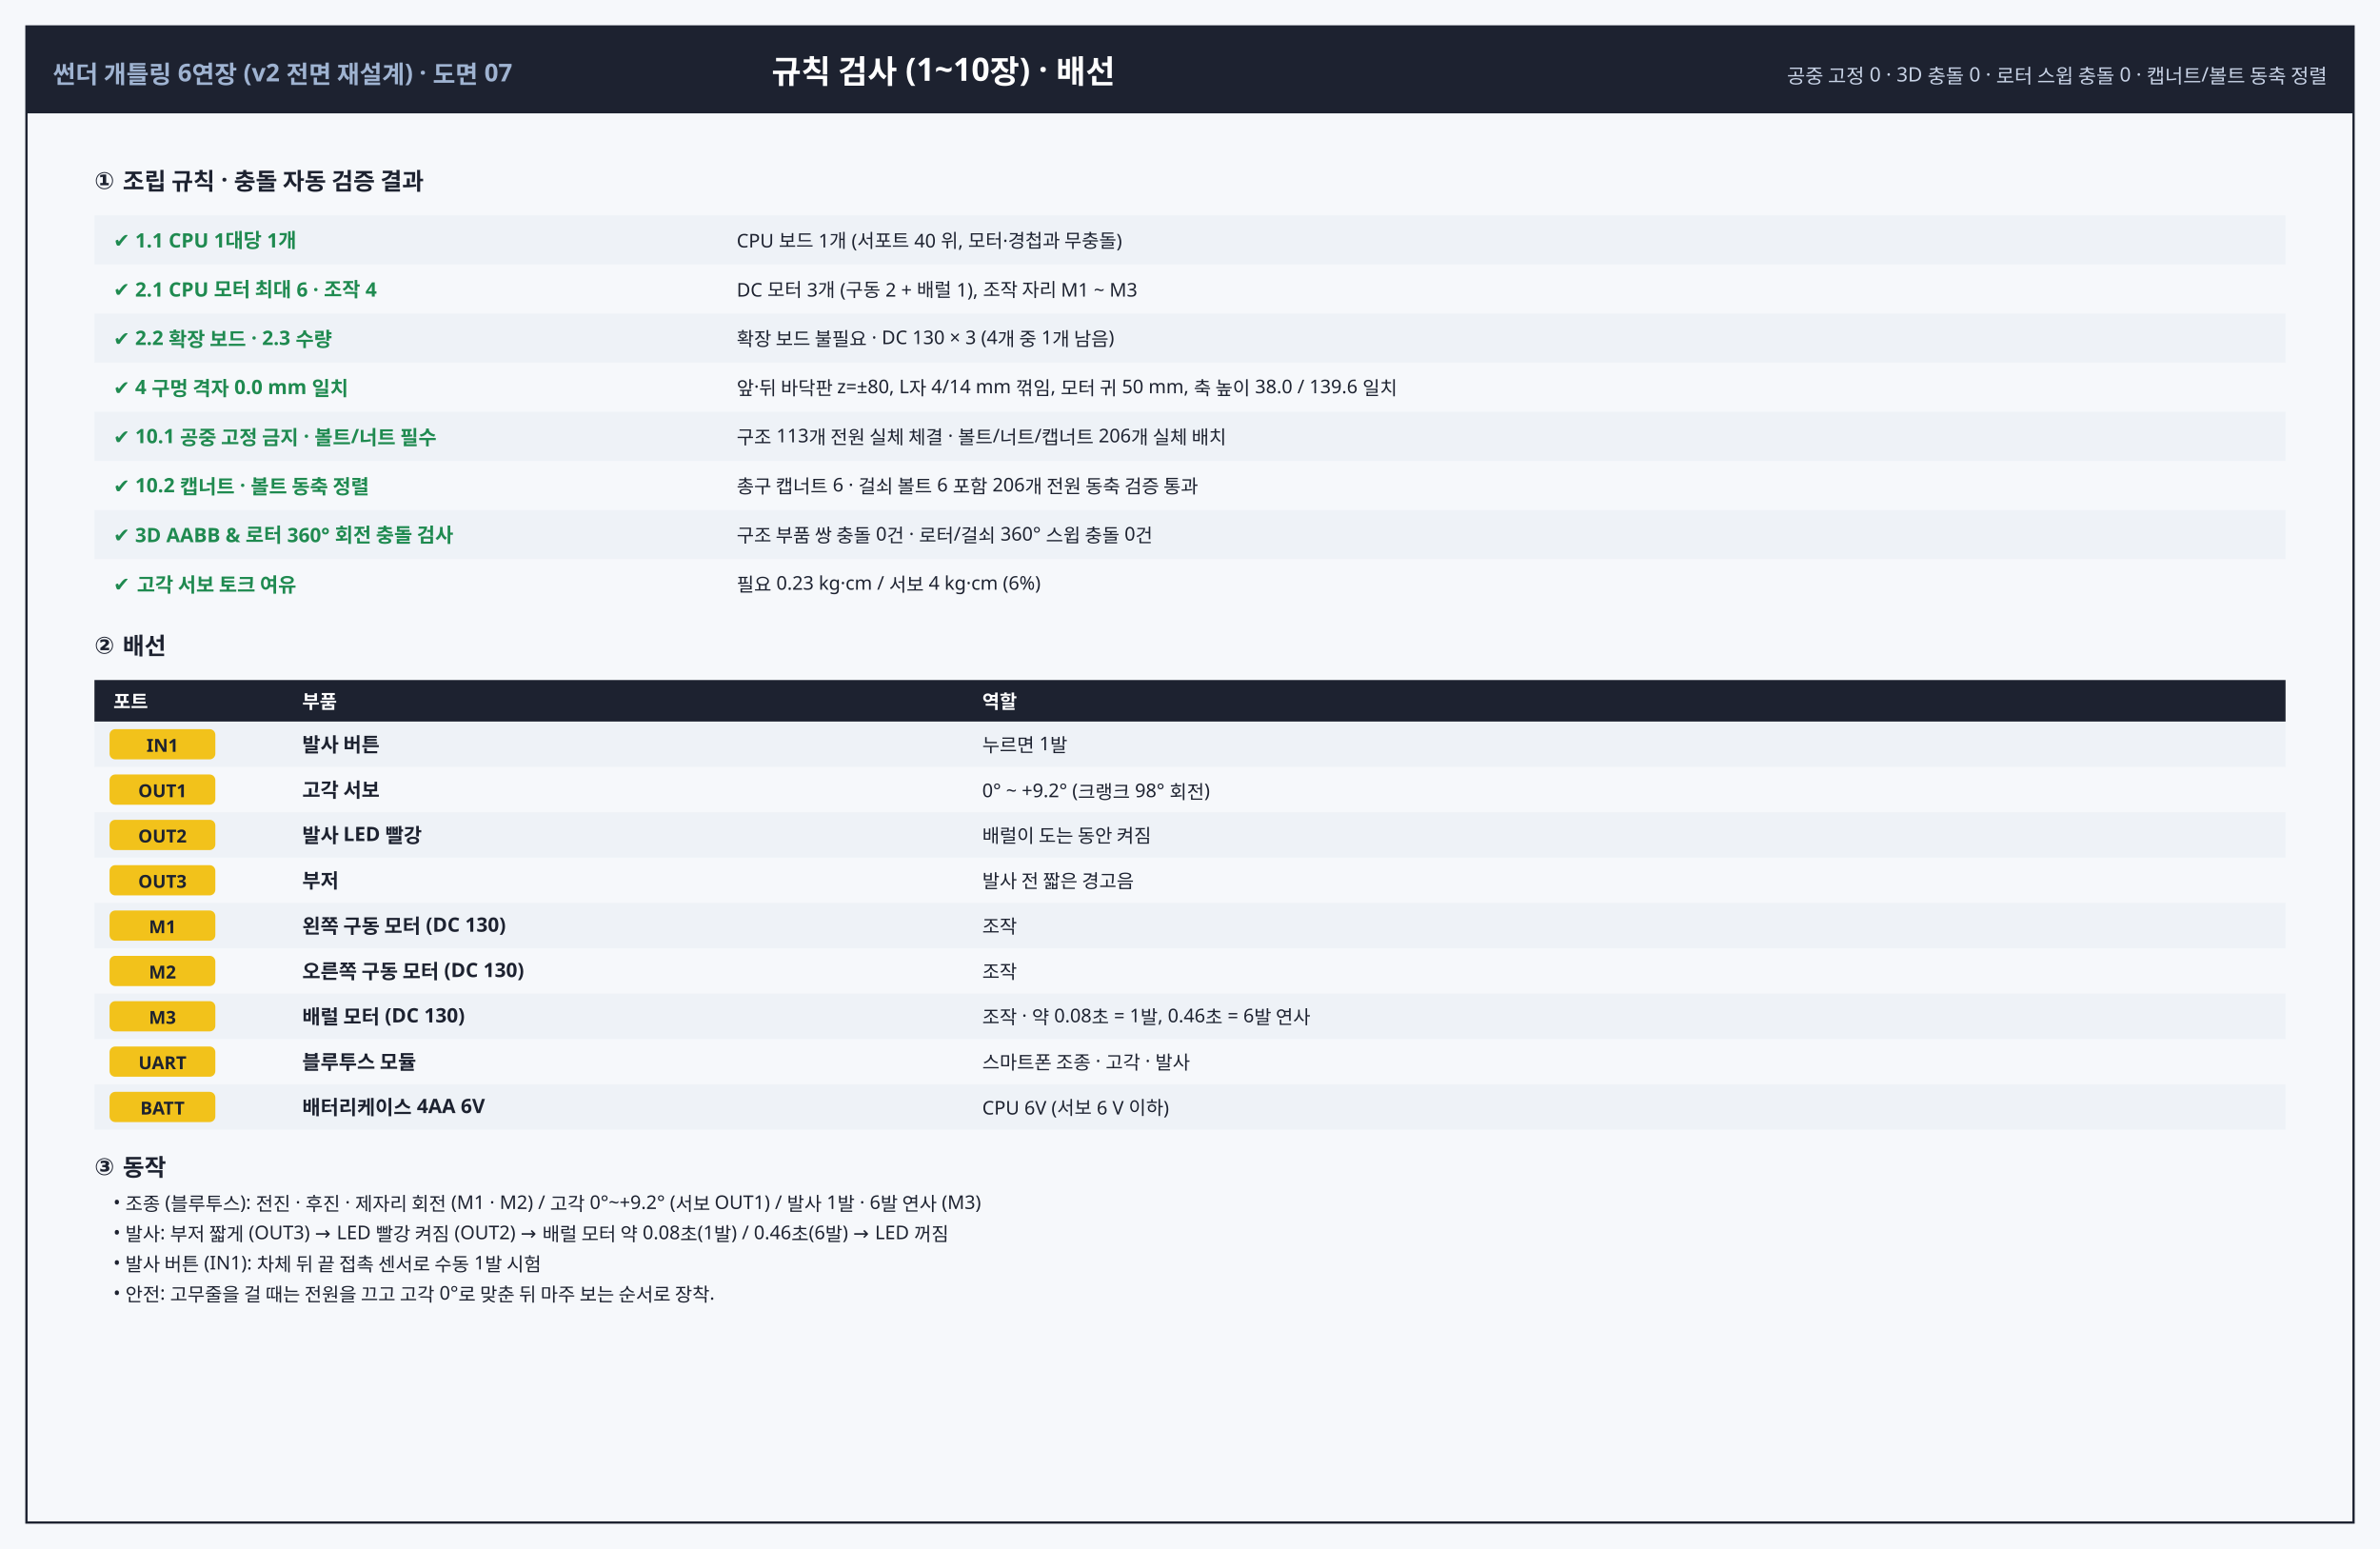
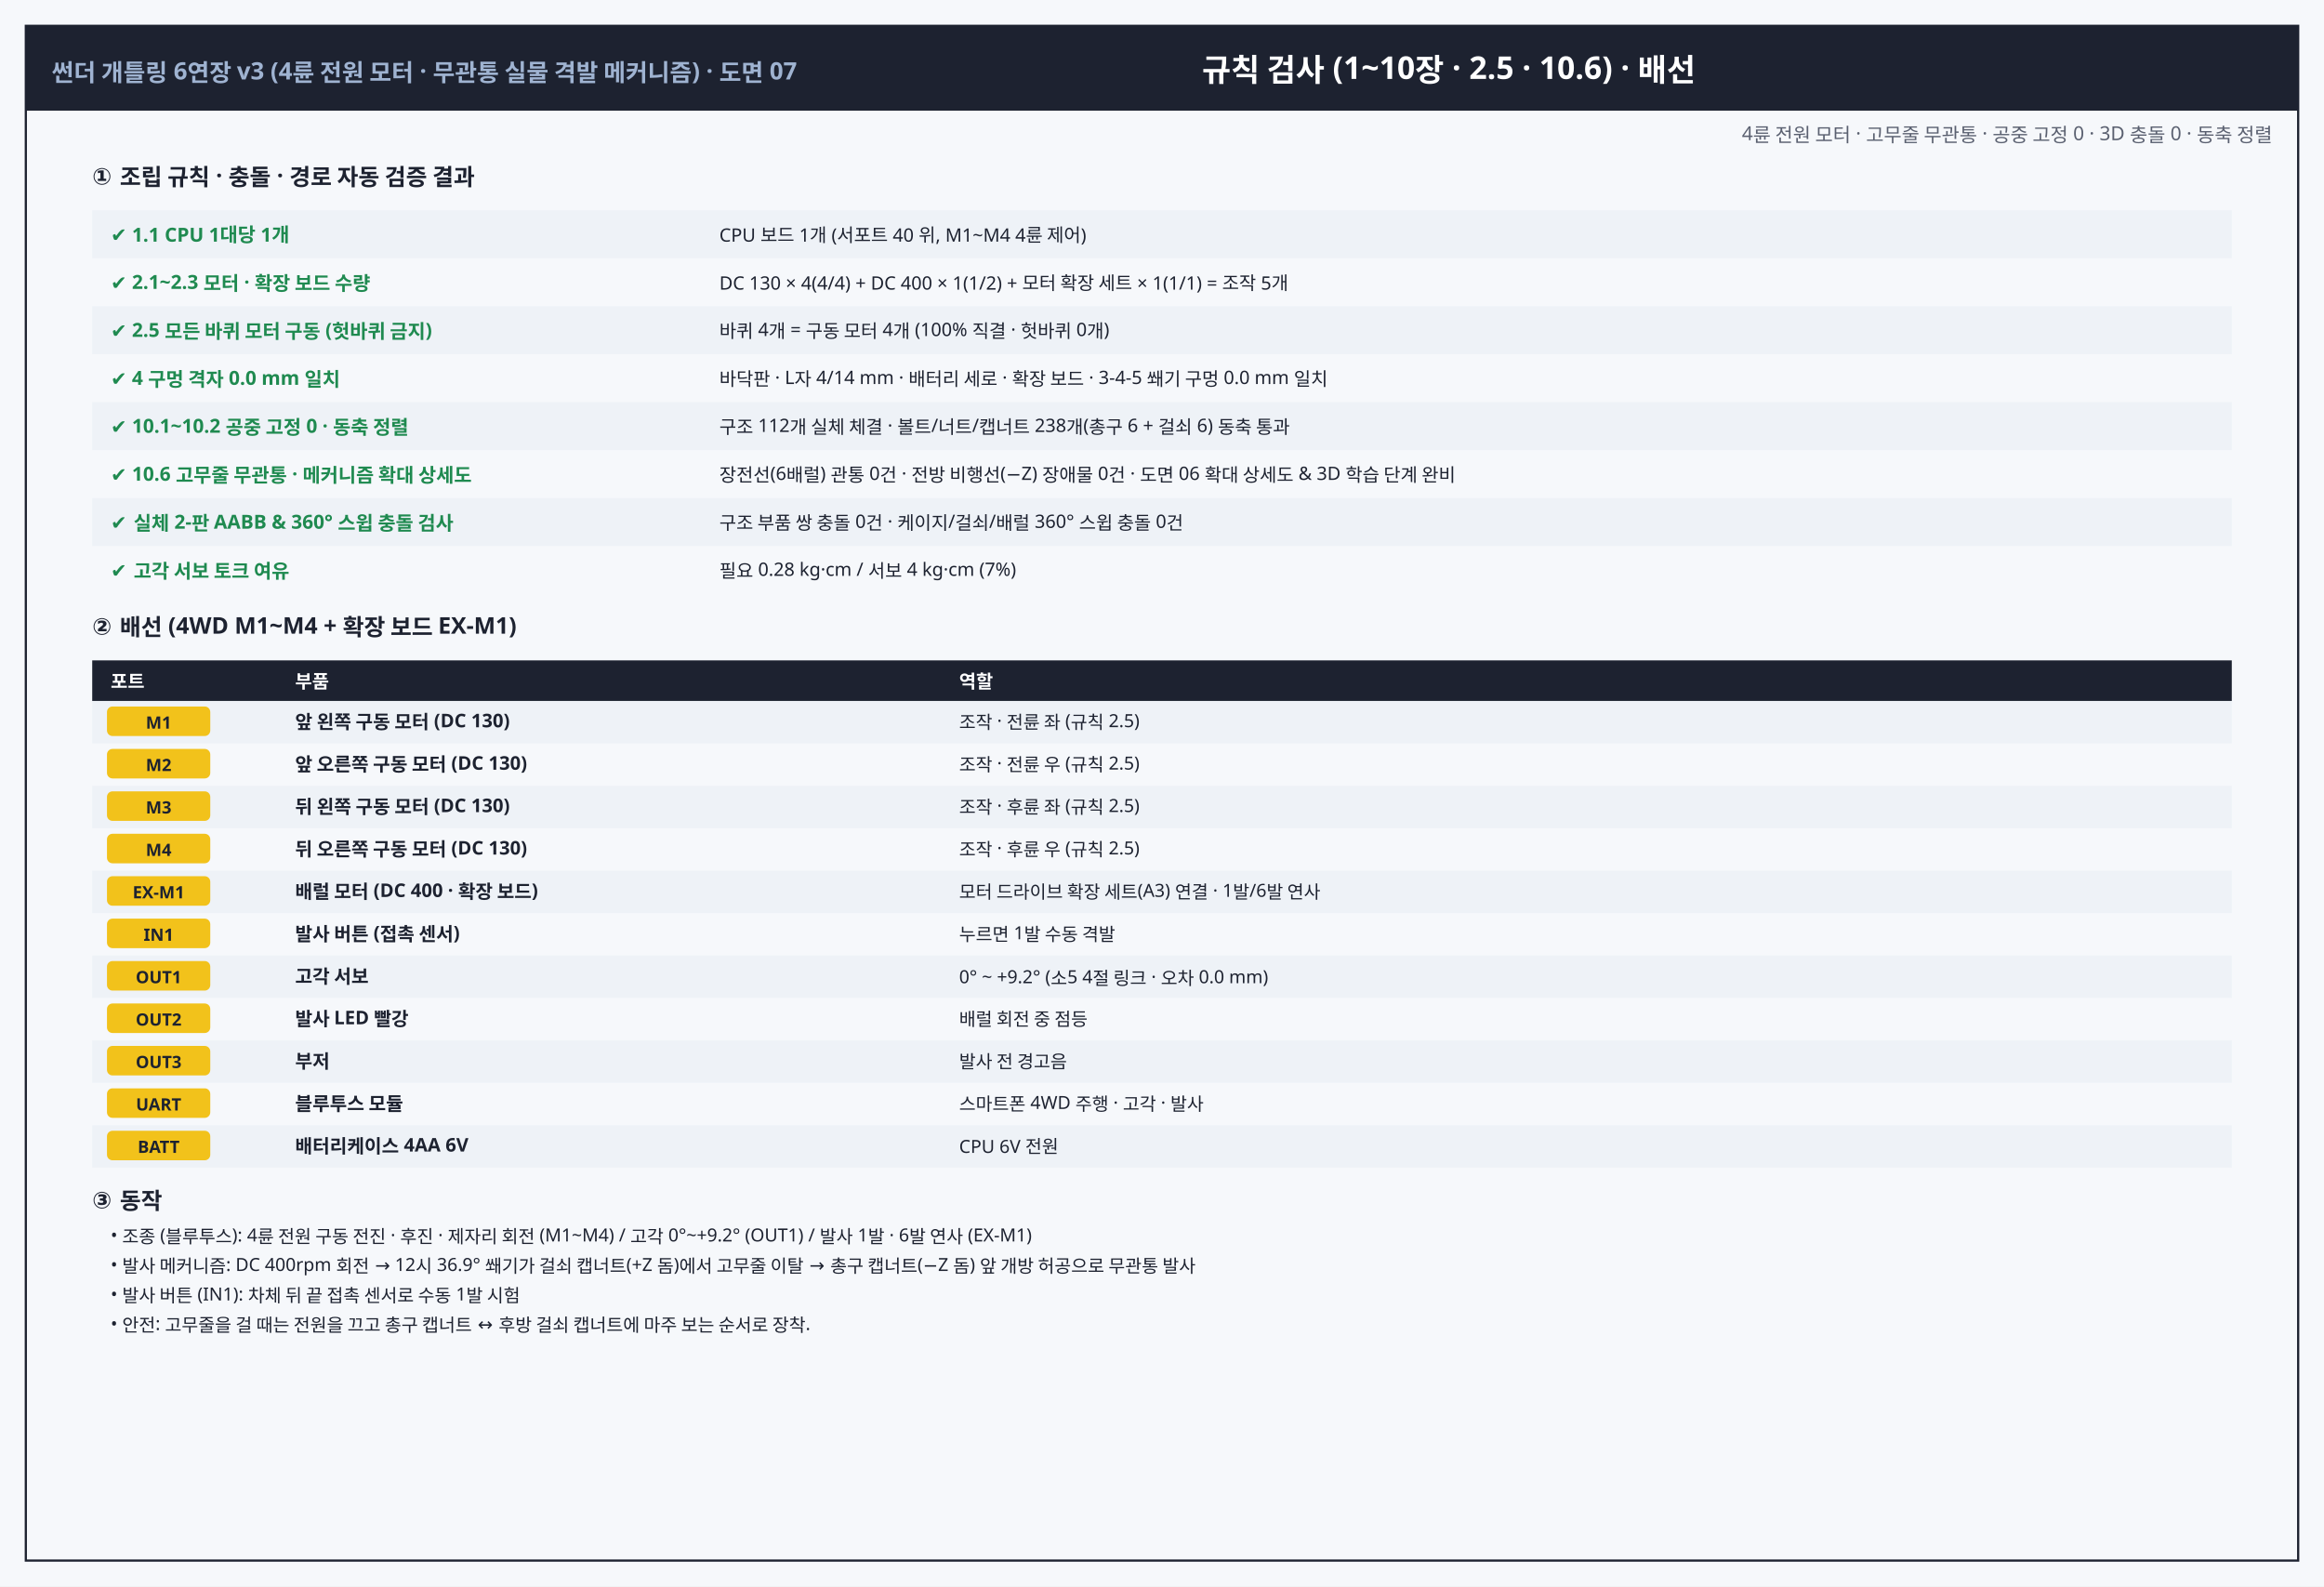
- <svg xmlns="http://www.w3.org/2000/svg" viewBox="0 0 1260 820" width="1260" height="820" font-family="JetBrains Mono, 'Noto Sans KR', sans-serif">
+ <svg xmlns="http://www.w3.org/2000/svg" viewBox="0 0 1260 860" width="1260" height="860" font-family="JetBrains Mono, 'Noto Sans KR', sans-serif">
  <defs>
    <pattern id="g" width="10" height="10" patternUnits="userSpaceOnUse">
      <path d="M10 0H0V10" fill="none" stroke="#e3e8ef" stroke-width="0.5" />
    </pattern>
  </defs>
  <rect width="100%" height="100%" fill="#f6f8fb" />
-   <rect x="14" y="14" width="1232" height="792" fill="none" stroke="#1d2230" stroke-width="1.2" />
+   <rect x="14" y="14" width="1232" height="832" fill="none" stroke="#1d2230" stroke-width="1.2" />
  <rect x="14" y="14" width="1232" height="46" fill="#1d2230" />
-   <text x="28.0" y="44.0" font-size="13" fill="#9fb3d1" font-weight="700" text-anchor="start">썬더 개틀링 6연장 (v2 전면 재설계) · 도면 07</text>
-   <text x="408.5" y="44.0" font-size="17" fill="#ffffff" font-weight="700" text-anchor="start">규칙 검사 (1~10장) · 배선</text>
-   <text x="1232.0" y="44.0" font-size="10.5" fill="#c8d3e6" font-weight="400" text-anchor="end">공중 고정 0 · 3D 충돌 0 · 로터 스윕 충돌 0 · 캡너트/볼트 동축 정렬</text>
-   <text x="50.0" y="100.0" font-size="12.5" fill="#1d2230" font-weight="700" text-anchor="start">① 조립 규칙 · 충돌 자동 검증 결과</text>
+   <text x="28.0" y="44.0" font-size="13" fill="#9fb3d1" font-weight="700" text-anchor="start">썬더 개틀링 6연장 v3 (4륜 전원 모터 · 무관통 실물 격발 메커니즘) · 도면 07</text>
+   <text x="651.7" y="44.0" font-size="17" fill="#ffffff" font-weight="700" text-anchor="start">규칙 검사 (1~10장 · 2.5 · 10.6) · 배선</text>
+   <text x="1232.0" y="76.0" font-size="10.5" fill="#5a6070" font-weight="400" text-anchor="end">4륜 전원 모터 · 고무줄 무관통 · 공중 고정 0 · 3D 충돌 0 · 동축 정렬</text>
+   <text x="50.0" y="100.0" font-size="12.5" fill="#1d2230" font-weight="700" text-anchor="start">① 조립 규칙 · 충돌 · 경로 자동 검증 결과</text>
  <rect x="50" y="114" width="1160" height="26" fill="#eef2f7" />
  <text x="60.0" y="131.0" font-size="10.5" fill="#1f8a50" font-weight="700" text-anchor="start">✔ 1.1 CPU 1대당 1개</text>
-   <text x="390.0" y="131.0" font-size="10" fill="#1d2230" font-weight="400" text-anchor="start">CPU 보드 1개 (서포트 40 위, 모터·경첩과 무충돌)</text>
-   <text x="60.0" y="157.0" font-size="10.5" fill="#1f8a50" font-weight="700" text-anchor="start">✔ 2.1 CPU 모터 최대 6 · 조작 4</text>
-   <text x="390.0" y="157.0" font-size="10" fill="#1d2230" font-weight="400" text-anchor="start">DC 모터 3개 (구동 2 + 배럴 1), 조작 자리 M1 ~ M3</text>
+   <text x="390.0" y="131.0" font-size="10" fill="#1d2230" font-weight="400" text-anchor="start">CPU 보드 1개 (서포트 40 위, M1~M4 4륜 제어)</text>
+   <text x="60.0" y="157.0" font-size="10.5" fill="#1f8a50" font-weight="700" text-anchor="start">✔ 2.1~2.3 모터 · 확장 보드 수량</text>
+   <text x="390.0" y="157.0" font-size="10" fill="#1d2230" font-weight="400" text-anchor="start">DC 130 × 4(4/4) + DC 400 × 1(1/2) + 모터 확장 세트 × 1(1/1) = 조작 5개</text>
  <rect x="50" y="166" width="1160" height="26" fill="#eef2f7" />
-   <text x="60.0" y="183.0" font-size="10.5" fill="#1f8a50" font-weight="700" text-anchor="start">✔ 2.2 확장 보드 · 2.3 수량</text>
-   <text x="390.0" y="183.0" font-size="10" fill="#1d2230" font-weight="400" text-anchor="start">확장 보드 불필요 · DC 130 × 3 (4개 중 1개 남음)</text>
+   <text x="60.0" y="183.0" font-size="10.5" fill="#1f8a50" font-weight="700" text-anchor="start">✔ 2.5 모든 바퀴 모터 구동 (헛바퀴 금지)</text>
+   <text x="390.0" y="183.0" font-size="10" fill="#1d2230" font-weight="400" text-anchor="start">바퀴 4개 = 구동 모터 4개 (100% 직결 · 헛바퀴 0개)</text>
  <text x="60.0" y="209.0" font-size="10.5" fill="#1f8a50" font-weight="700" text-anchor="start">✔ 4 구멍 격자 0.0 mm 일치</text>
-   <text x="390.0" y="209.0" font-size="10" fill="#1d2230" font-weight="400" text-anchor="start">앞·뒤 바닥판 z=±80, L자 4/14 mm 꺾임, 모터 귀 50 mm, 축 높이 38.0 / 139.6 일치</text>
+   <text x="390.0" y="209.0" font-size="10" fill="#1d2230" font-weight="400" text-anchor="start">바닥판 · L자 4/14 mm · 배터리 세로 · 확장 보드 · 3-4-5 쐐기 구멍 0.0 mm 일치</text>
  <rect x="50" y="218" width="1160" height="26" fill="#eef2f7" />
-   <text x="60.0" y="235.0" font-size="10.5" fill="#1f8a50" font-weight="700" text-anchor="start">✔ 10.1 공중 고정 금지 · 볼트/너트 필수</text>
-   <text x="390.0" y="235.0" font-size="10" fill="#1d2230" font-weight="400" text-anchor="start">구조 113개 전원 실체 체결 · 볼트/너트/캡너트 206개 실체 배치</text>
-   <text x="60.0" y="261.0" font-size="10.5" fill="#1f8a50" font-weight="700" text-anchor="start">✔ 10.2 캡너트 · 볼트 동축 정렬</text>
-   <text x="390.0" y="261.0" font-size="10" fill="#1d2230" font-weight="400" text-anchor="start">총구 캡너트 6 · 걸쇠 볼트 6 포함 206개 전원 동축 검증 통과</text>
+   <text x="60.0" y="235.0" font-size="10.5" fill="#1f8a50" font-weight="700" text-anchor="start">✔ 10.1~10.2 공중 고정 0 · 동축 정렬</text>
+   <text x="390.0" y="235.0" font-size="10" fill="#1d2230" font-weight="400" text-anchor="start">구조 112개 실체 체결 · 볼트/너트/캡너트 238개(총구 6 + 걸쇠 6) 동축 통과</text>
+   <text x="60.0" y="261.0" font-size="10.5" fill="#1f8a50" font-weight="700" text-anchor="start">✔ 10.6 고무줄 무관통 · 메커니즘 확대 상세도</text>
+   <text x="390.0" y="261.0" font-size="10" fill="#1d2230" font-weight="400" text-anchor="start">장전선(6배럴) 관통 0건 · 전방 비행선(−Z) 장애물 0건 · 도면 06 확대 상세도 &amp; 3D 학습 단계 완비</text>
  <rect x="50" y="270" width="1160" height="26" fill="#eef2f7" />
-   <text x="60.0" y="287.0" font-size="10.5" fill="#1f8a50" font-weight="700" text-anchor="start">✔ 3D AABB &amp; 로터 360° 회전 충돌 검사</text>
-   <text x="390.0" y="287.0" font-size="10" fill="#1d2230" font-weight="400" text-anchor="start">구조 부품 쌍 충돌 0건 · 로터/걸쇠 360° 스윕 충돌 0건</text>
+   <text x="60.0" y="287.0" font-size="10.5" fill="#1f8a50" font-weight="700" text-anchor="start">✔ 실체 2-판 AABB &amp; 360° 스윕 충돌 검사</text>
+   <text x="390.0" y="287.0" font-size="10" fill="#1d2230" font-weight="400" text-anchor="start">구조 부품 쌍 충돌 0건 · 케이지/걸쇠/배럴 360° 스윕 충돌 0건</text>
  <text x="60.0" y="313.0" font-size="10.5" fill="#1f8a50" font-weight="700" text-anchor="start">✔ 고각 서보 토크 여유</text>
-   <text x="390.0" y="313.0" font-size="10" fill="#1d2230" font-weight="400" text-anchor="start">필요 0.23 kg·cm / 서보 4 kg·cm (6%)</text>
-   <text x="50.0" y="346.0" font-size="12.5" fill="#1d2230" font-weight="700" text-anchor="start">② 배선</text>
-   <rect x="50" y="360" width="1160" height="22" fill="#1d2230" />
-   <text x="60.0" y="375.0" font-size="10" fill="#fff" font-weight="700" text-anchor="start">포트</text>
-   <text x="160.0" y="375.0" font-size="10" fill="#fff" font-weight="700" text-anchor="start">부품</text>
-   <text x="520.0" y="375.0" font-size="10" fill="#fff" font-weight="700" text-anchor="start">역할</text>
-   <rect x="50" y="382" width="1160" height="24" fill="#eef2f7" />
-   <rect x="58" y="386" width="56" height="16" rx="3" fill="#f2c21b" />
-   <text x="86.0" y="398.0" font-size="9.5" fill="#1d2230" font-weight="700" text-anchor="middle">IN1</text>
-   <text x="160.0" y="398.0" font-size="10.5" fill="#1d2230" font-weight="700" text-anchor="start">발사 버튼</text>
-   <text x="520.0" y="398.0" font-size="10" fill="#1d2230" font-weight="400" text-anchor="start">누르면 1발</text>
-   <rect x="58" y="410" width="56" height="16" rx="3" fill="#f2c21b" />
-   <text x="86.0" y="422.0" font-size="9.5" fill="#1d2230" font-weight="700" text-anchor="middle">OUT1</text>
-   <text x="160.0" y="422.0" font-size="10.5" fill="#1d2230" font-weight="700" text-anchor="start">고각 서보</text>
-   <text x="520.0" y="422.0" font-size="10" fill="#1d2230" font-weight="400" text-anchor="start">0° ~ +9.2° (크랭크 98° 회전)</text>
-   <rect x="50" y="430" width="1160" height="24" fill="#eef2f7" />
-   <rect x="58" y="434" width="56" height="16" rx="3" fill="#f2c21b" />
-   <text x="86.0" y="446.0" font-size="9.5" fill="#1d2230" font-weight="700" text-anchor="middle">OUT2</text>
-   <text x="160.0" y="446.0" font-size="10.5" fill="#1d2230" font-weight="700" text-anchor="start">발사 LED 빨강</text>
-   <text x="520.0" y="446.0" font-size="10" fill="#1d2230" font-weight="400" text-anchor="start">배럴이 도는 동안 켜짐</text>
-   <rect x="58" y="458" width="56" height="16" rx="3" fill="#f2c21b" />
-   <text x="86.0" y="470.0" font-size="9.5" fill="#1d2230" font-weight="700" text-anchor="middle">OUT3</text>
-   <text x="160.0" y="470.0" font-size="10.5" fill="#1d2230" font-weight="700" text-anchor="start">부저</text>
-   <text x="520.0" y="470.0" font-size="10" fill="#1d2230" font-weight="400" text-anchor="start">발사 전 짧은 경고음</text>
-   <rect x="50" y="478" width="1160" height="24" fill="#eef2f7" />
-   <rect x="58" y="482" width="56" height="16" rx="3" fill="#f2c21b" />
-   <text x="86.0" y="494.0" font-size="9.5" fill="#1d2230" font-weight="700" text-anchor="middle">M1</text>
-   <text x="160.0" y="494.0" font-size="10.5" fill="#1d2230" font-weight="700" text-anchor="start">왼쪽 구동 모터 (DC 130)</text>
-   <text x="520.0" y="494.0" font-size="10" fill="#1d2230" font-weight="400" text-anchor="start">조작</text>
-   <rect x="58" y="506" width="56" height="16" rx="3" fill="#f2c21b" />
-   <text x="86.0" y="518.0" font-size="9.5" fill="#1d2230" font-weight="700" text-anchor="middle">M2</text>
-   <text x="160.0" y="518.0" font-size="10.5" fill="#1d2230" font-weight="700" text-anchor="start">오른쪽 구동 모터 (DC 130)</text>
-   <text x="520.0" y="518.0" font-size="10" fill="#1d2230" font-weight="400" text-anchor="start">조작</text>
-   <rect x="50" y="526" width="1160" height="24" fill="#eef2f7" />
-   <rect x="58" y="530" width="56" height="16" rx="3" fill="#f2c21b" />
-   <text x="86.0" y="542.0" font-size="9.5" fill="#1d2230" font-weight="700" text-anchor="middle">M3</text>
-   <text x="160.0" y="542.0" font-size="10.5" fill="#1d2230" font-weight="700" text-anchor="start">배럴 모터 (DC 130)</text>
-   <text x="520.0" y="542.0" font-size="10" fill="#1d2230" font-weight="400" text-anchor="start">조작 · 약 0.08초 = 1발, 0.46초 = 6발 연사</text>
-   <rect x="58" y="554" width="56" height="16" rx="3" fill="#f2c21b" />
-   <text x="86.0" y="566.0" font-size="9.5" fill="#1d2230" font-weight="700" text-anchor="middle">UART</text>
-   <text x="160.0" y="566.0" font-size="10.5" fill="#1d2230" font-weight="700" text-anchor="start">블루투스 모듈</text>
-   <text x="520.0" y="566.0" font-size="10" fill="#1d2230" font-weight="400" text-anchor="start">스마트폰 조종 · 고각 · 발사</text>
-   <rect x="50" y="574" width="1160" height="24" fill="#eef2f7" />
-   <rect x="58" y="578" width="56" height="16" rx="3" fill="#f2c21b" />
-   <text x="86.0" y="590.0" font-size="9.5" fill="#1d2230" font-weight="700" text-anchor="middle">BATT</text>
-   <text x="160.0" y="590.0" font-size="10.5" fill="#1d2230" font-weight="700" text-anchor="start">배터리케이스 4AA 6V</text>
-   <text x="520.0" y="590.0" font-size="10" fill="#1d2230" font-weight="400" text-anchor="start">CPU 6V (서보 6 V 이하)</text>
-   <text x="50.0" y="622.0" font-size="12.5" fill="#1d2230" font-weight="700" text-anchor="start">③ 동작</text>
-   <text x="60.0" y="640.0" font-size="10" fill="#1d2230" font-weight="400" text-anchor="start">• 조종 (블루투스): 전진 · 후진 · 제자리 회전 (M1 · M2) / 고각 0°~+9.2° (서보 OUT1) / 발사 1발 · 6발 연사 (M3)</text>
-   <text x="60.0" y="656.0" font-size="10" fill="#1d2230" font-weight="400" text-anchor="start">• 발사: 부저 짧게 (OUT3) → LED 빨강 켜짐 (OUT2) → 배럴 모터 약 0.08초(1발) / 0.46초(6발) → LED 꺼짐</text>
-   <text x="60.0" y="672.0" font-size="10" fill="#1d2230" font-weight="400" text-anchor="start">• 발사 버튼 (IN1): 차체 뒤 끝 접촉 센서로 수동 1발 시험</text>
-   <text x="60.0" y="688.0" font-size="10" fill="#1d2230" font-weight="400" text-anchor="start">• 안전: 고무줄을 걸 때는 전원을 끄고 고각 0°로 맞춘 뒤 마주 보는 순서로 장착.</text>
+   <text x="390.0" y="313.0" font-size="10" fill="#1d2230" font-weight="400" text-anchor="start">필요 0.28 kg·cm / 서보 4 kg·cm (7%)</text>
+   <text x="50.0" y="344.0" font-size="12.5" fill="#1d2230" font-weight="700" text-anchor="start">② 배선 (4WD M1~M4 + 확장 보드 EX-M1)</text>
+   <rect x="50" y="358" width="1160" height="22" fill="#1d2230" />
+   <text x="60.0" y="373.0" font-size="10" fill="#fff" font-weight="700" text-anchor="start">포트</text>
+   <text x="160.0" y="373.0" font-size="10" fill="#fff" font-weight="700" text-anchor="start">부품</text>
+   <text x="520.0" y="373.0" font-size="10" fill="#fff" font-weight="700" text-anchor="start">역할</text>
+   <rect x="50" y="380" width="1160" height="23" fill="#eef2f7" />
+   <rect x="58" y="383" width="56" height="16" rx="3" fill="#f2c21b" />
+   <text x="86.0" y="395.0" font-size="9.2" fill="#1d2230" font-weight="700" text-anchor="middle">M1</text>
+   <text x="160.0" y="395.0" font-size="10.2" fill="#1d2230" font-weight="700" text-anchor="start">앞 왼쪽 구동 모터 (DC 130)</text>
+   <text x="520.0" y="395.0" font-size="9.8" fill="#1d2230" font-weight="400" text-anchor="start">조작 · 전륜 좌 (규칙 2.5)</text>
+   <rect x="58" y="406" width="56" height="16" rx="3" fill="#f2c21b" />
+   <text x="86.0" y="418.0" font-size="9.2" fill="#1d2230" font-weight="700" text-anchor="middle">M2</text>
+   <text x="160.0" y="418.0" font-size="10.2" fill="#1d2230" font-weight="700" text-anchor="start">앞 오른쪽 구동 모터 (DC 130)</text>
+   <text x="520.0" y="418.0" font-size="9.8" fill="#1d2230" font-weight="400" text-anchor="start">조작 · 전륜 우 (규칙 2.5)</text>
+   <rect x="50" y="426" width="1160" height="23" fill="#eef2f7" />
+   <rect x="58" y="429" width="56" height="16" rx="3" fill="#f2c21b" />
+   <text x="86.0" y="441.0" font-size="9.2" fill="#1d2230" font-weight="700" text-anchor="middle">M3</text>
+   <text x="160.0" y="441.0" font-size="10.2" fill="#1d2230" font-weight="700" text-anchor="start">뒤 왼쪽 구동 모터 (DC 130)</text>
+   <text x="520.0" y="441.0" font-size="9.8" fill="#1d2230" font-weight="400" text-anchor="start">조작 · 후륜 좌 (규칙 2.5)</text>
+   <rect x="58" y="452" width="56" height="16" rx="3" fill="#f2c21b" />
+   <text x="86.0" y="464.0" font-size="9.2" fill="#1d2230" font-weight="700" text-anchor="middle">M4</text>
+   <text x="160.0" y="464.0" font-size="10.2" fill="#1d2230" font-weight="700" text-anchor="start">뒤 오른쪽 구동 모터 (DC 130)</text>
+   <text x="520.0" y="464.0" font-size="9.8" fill="#1d2230" font-weight="400" text-anchor="start">조작 · 후륜 우 (규칙 2.5)</text>
+   <rect x="50" y="472" width="1160" height="23" fill="#eef2f7" />
+   <rect x="58" y="475" width="56" height="16" rx="3" fill="#f2c21b" />
+   <text x="86.0" y="487.0" font-size="9.2" fill="#1d2230" font-weight="700" text-anchor="middle">EX-M1</text>
+   <text x="160.0" y="487.0" font-size="10.2" fill="#1d2230" font-weight="700" text-anchor="start">배럴 모터 (DC 400 · 확장 보드)</text>
+   <text x="520.0" y="487.0" font-size="9.8" fill="#1d2230" font-weight="400" text-anchor="start">모터 드라이브 확장 세트(A3) 연결 · 1발/6발 연사</text>
+   <rect x="58" y="498" width="56" height="16" rx="3" fill="#f2c21b" />
+   <text x="86.0" y="510.0" font-size="9.2" fill="#1d2230" font-weight="700" text-anchor="middle">IN1</text>
+   <text x="160.0" y="510.0" font-size="10.2" fill="#1d2230" font-weight="700" text-anchor="start">발사 버튼 (접촉 센서)</text>
+   <text x="520.0" y="510.0" font-size="9.8" fill="#1d2230" font-weight="400" text-anchor="start">누르면 1발 수동 격발</text>
+   <rect x="50" y="518" width="1160" height="23" fill="#eef2f7" />
+   <rect x="58" y="521" width="56" height="16" rx="3" fill="#f2c21b" />
+   <text x="86.0" y="533.0" font-size="9.2" fill="#1d2230" font-weight="700" text-anchor="middle">OUT1</text>
+   <text x="160.0" y="533.0" font-size="10.2" fill="#1d2230" font-weight="700" text-anchor="start">고각 서보</text>
+   <text x="520.0" y="533.0" font-size="9.8" fill="#1d2230" font-weight="400" text-anchor="start">0° ~ +9.2° (소5 4절 링크 · 오차 0.0 mm)</text>
+   <rect x="58" y="544" width="56" height="16" rx="3" fill="#f2c21b" />
+   <text x="86.0" y="556.0" font-size="9.2" fill="#1d2230" font-weight="700" text-anchor="middle">OUT2</text>
+   <text x="160.0" y="556.0" font-size="10.2" fill="#1d2230" font-weight="700" text-anchor="start">발사 LED 빨강</text>
+   <text x="520.0" y="556.0" font-size="9.8" fill="#1d2230" font-weight="400" text-anchor="start">배럴 회전 중 점등</text>
+   <rect x="50" y="564" width="1160" height="23" fill="#eef2f7" />
+   <rect x="58" y="567" width="56" height="16" rx="3" fill="#f2c21b" />
+   <text x="86.0" y="579.0" font-size="9.2" fill="#1d2230" font-weight="700" text-anchor="middle">OUT3</text>
+   <text x="160.0" y="579.0" font-size="10.2" fill="#1d2230" font-weight="700" text-anchor="start">부저</text>
+   <text x="520.0" y="579.0" font-size="9.8" fill="#1d2230" font-weight="400" text-anchor="start">발사 전 경고음</text>
+   <rect x="58" y="590" width="56" height="16" rx="3" fill="#f2c21b" />
+   <text x="86.0" y="602.0" font-size="9.2" fill="#1d2230" font-weight="700" text-anchor="middle">UART</text>
+   <text x="160.0" y="602.0" font-size="10.2" fill="#1d2230" font-weight="700" text-anchor="start">블루투스 모듈</text>
+   <text x="520.0" y="602.0" font-size="9.8" fill="#1d2230" font-weight="400" text-anchor="start">스마트폰 4WD 주행 · 고각 · 발사</text>
+   <rect x="50" y="610" width="1160" height="23" fill="#eef2f7" />
+   <rect x="58" y="613" width="56" height="16" rx="3" fill="#f2c21b" />
+   <text x="86.0" y="625.0" font-size="9.2" fill="#1d2230" font-weight="700" text-anchor="middle">BATT</text>
+   <text x="160.0" y="625.0" font-size="10.2" fill="#1d2230" font-weight="700" text-anchor="start">배터리케이스 4AA 6V</text>
+   <text x="520.0" y="625.0" font-size="9.8" fill="#1d2230" font-weight="400" text-anchor="start">CPU 6V 전원</text>
+   <text x="50.0" y="655.0" font-size="12.5" fill="#1d2230" font-weight="700" text-anchor="start">③ 동작</text>
+   <text x="60.0" y="673.0" font-size="9.8" fill="#1d2230" font-weight="400" text-anchor="start">• 조종 (블루투스): 4륜 전원 구동 전진 · 후진 · 제자리 회전 (M1~M4) / 고각 0°~+9.2° (OUT1) / 발사 1발 · 6발 연사 (EX-M1)</text>
+   <text x="60.0" y="689.0" font-size="9.8" fill="#1d2230" font-weight="400" text-anchor="start">• 발사 메커니즘: DC 400rpm 회전 → 12시 36.9° 쐐기가 걸쇠 캡너트(+Z 돔)에서 고무줄 이탈 → 총구 캡너트(−Z 돔) 앞 개방 허공으로 무관통 발사</text>
+   <text x="60.0" y="705.0" font-size="9.8" fill="#1d2230" font-weight="400" text-anchor="start">• 발사 버튼 (IN1): 차체 뒤 끝 접촉 센서로 수동 1발 시험</text>
+   <text x="60.0" y="721.0" font-size="9.8" fill="#1d2230" font-weight="400" text-anchor="start">• 안전: 고무줄을 걸 때는 전원을 끄고 총구 캡너트 ↔ 후방 걸쇠 캡너트에 마주 보는 순서로 장착.</text>
</svg>
